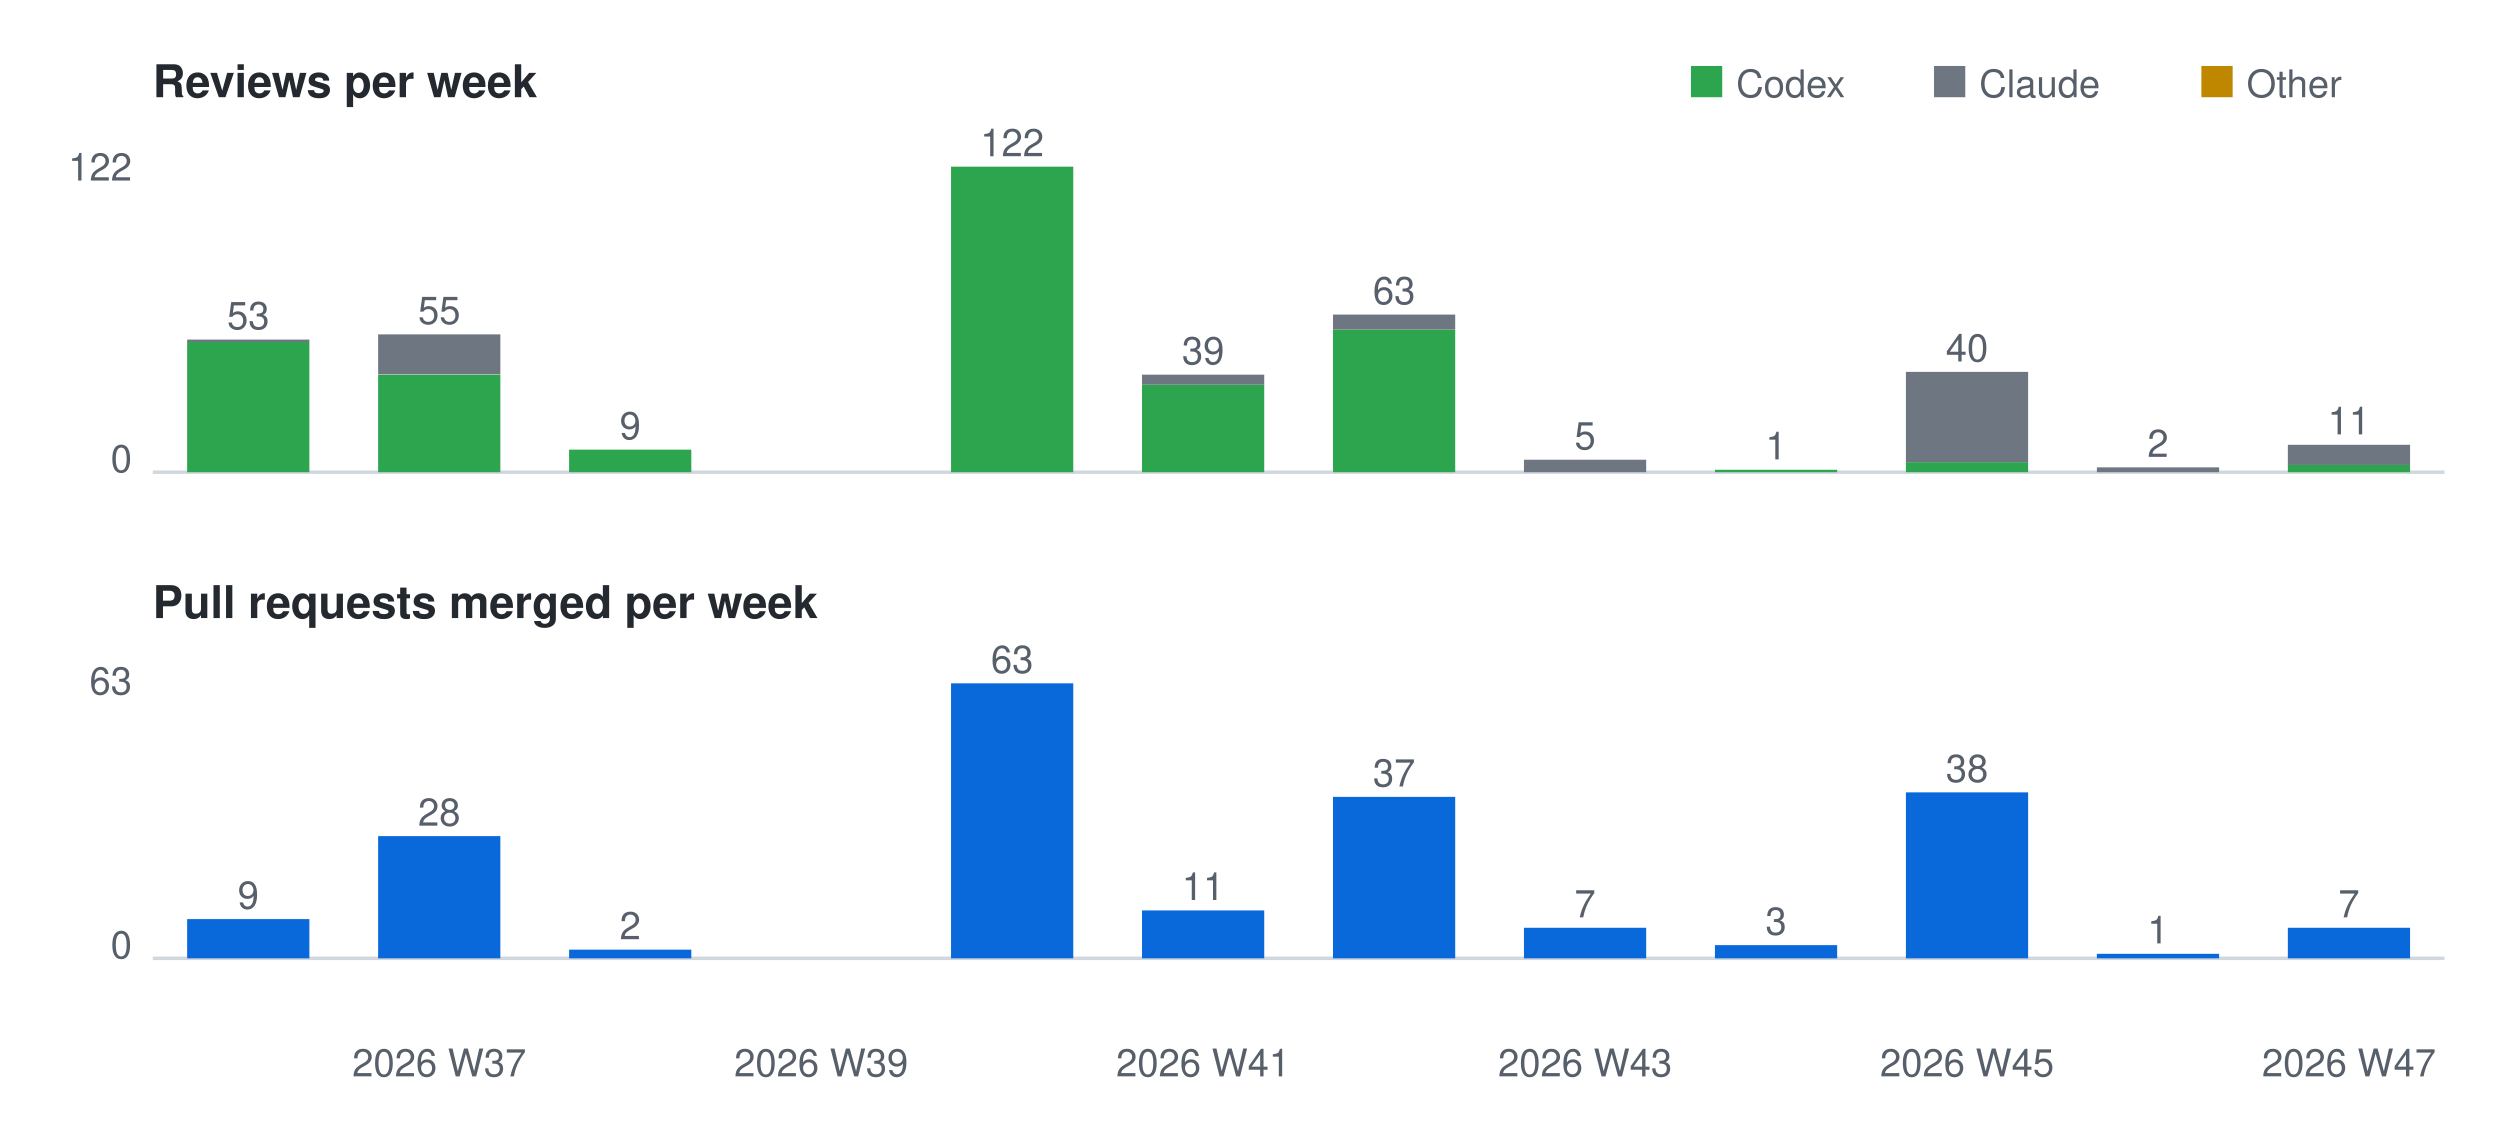
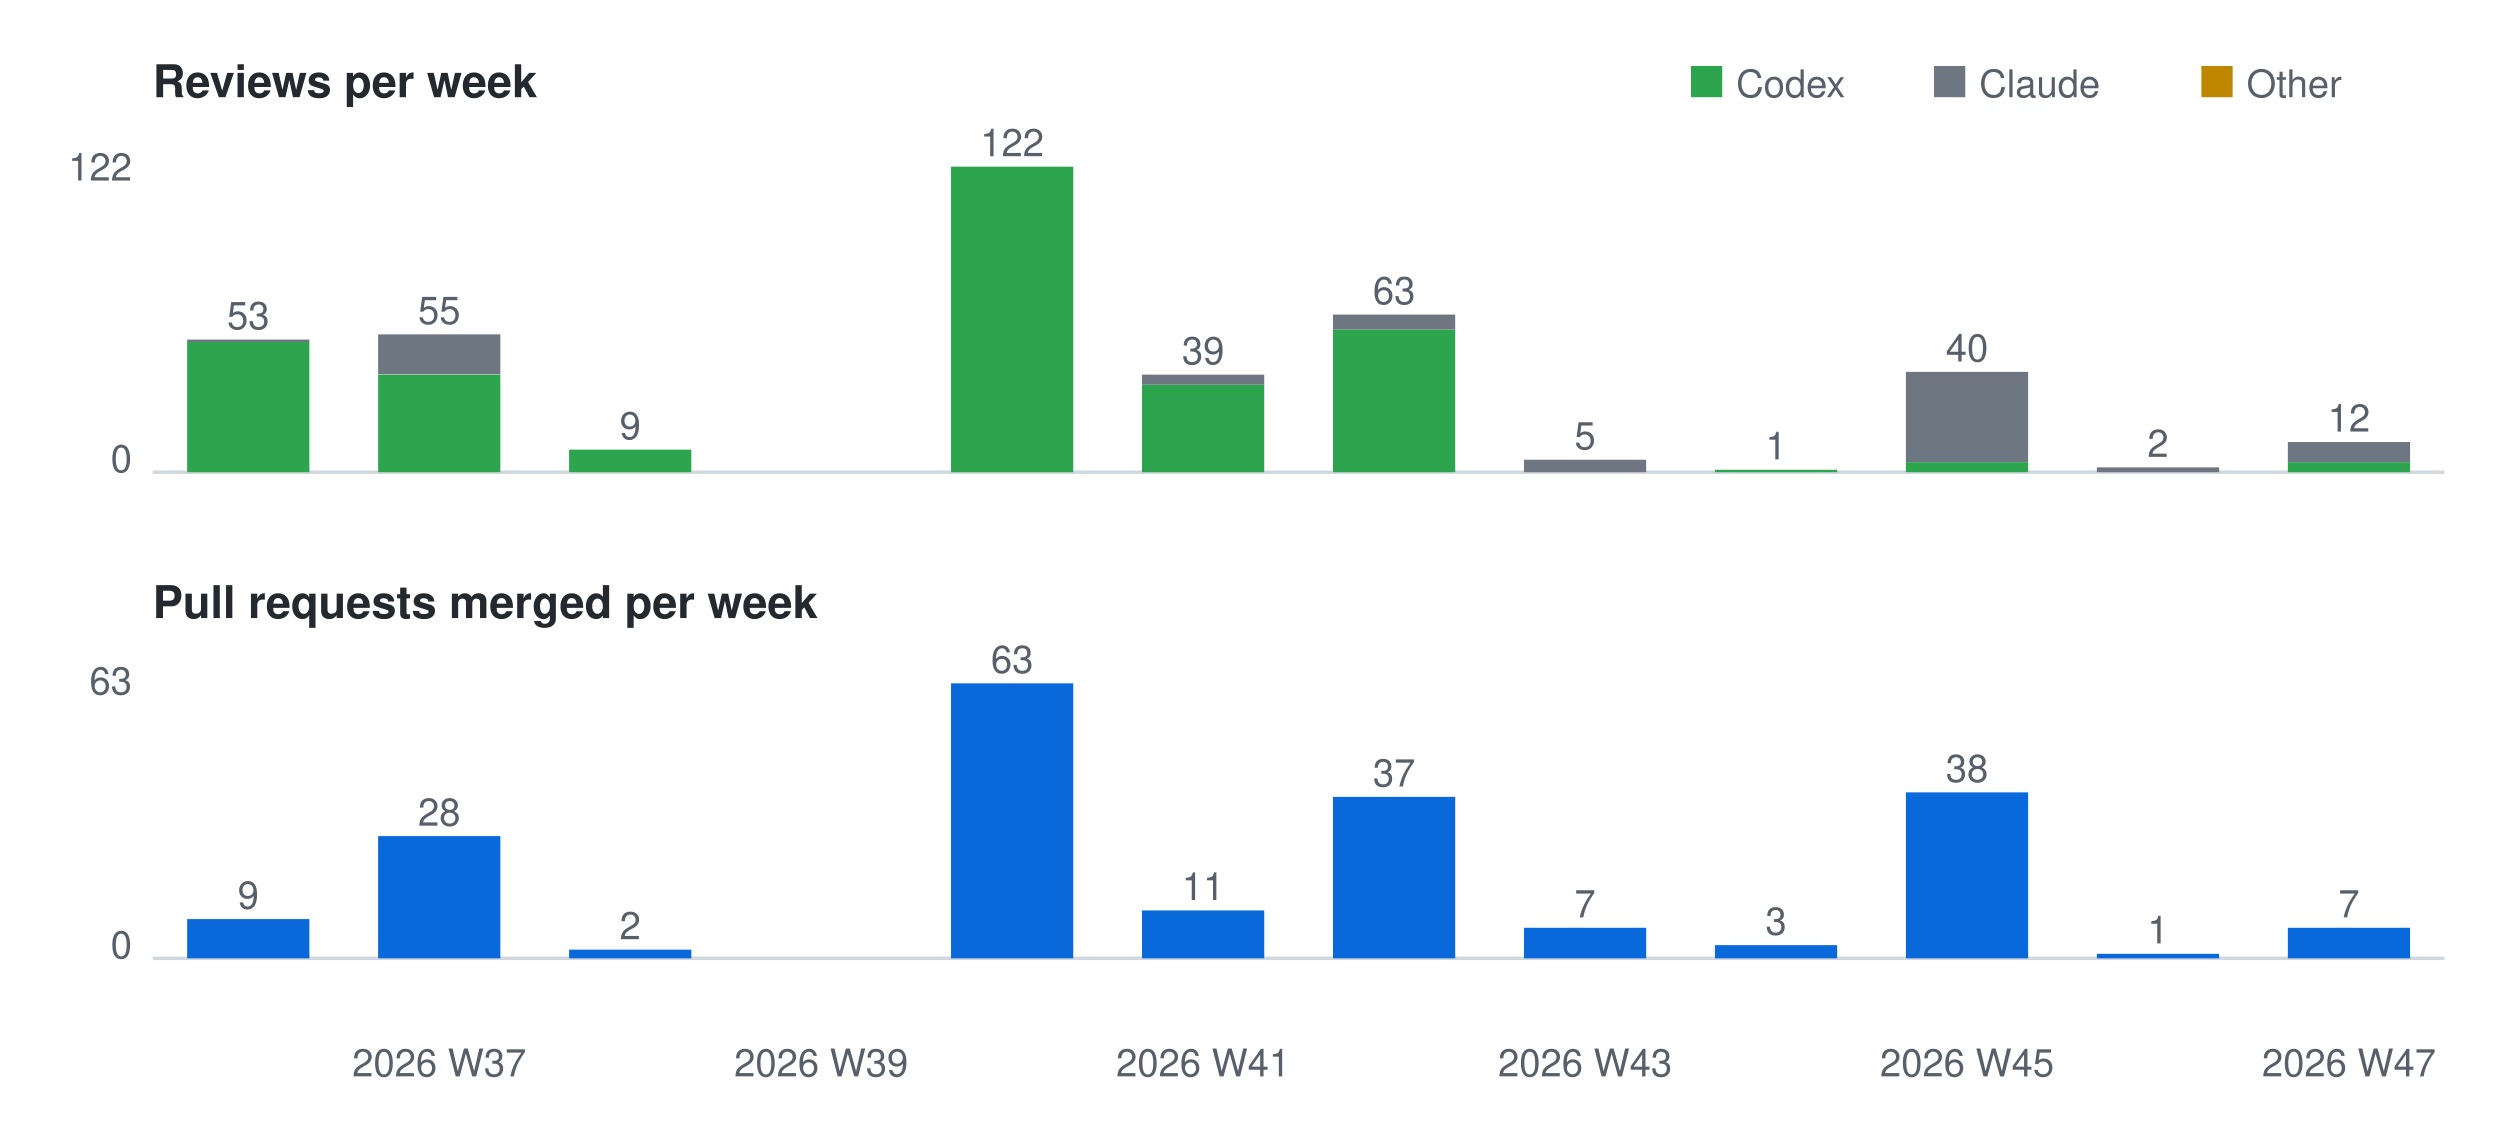
<svg xmlns="http://www.w3.org/2000/svg" width="720" height="330" viewBox="0 0 720 330" role="img" aria-label="Weekly reviews and merged pull requests">
  <style>text{font:11px -apple-system,Segoe UI,Helvetica,Arial,sans-serif;fill:#57606a}.t{font-size:13px;font-weight:600;fill:#24292f}.g{stroke:#d0d7de}.c{fill:#2da44e}.l{fill:#6e7781}.o{fill:#bf8700}.m{fill:#0969da}@media (prefers-color-scheme:dark){text{fill:#8b949e}.t{fill:#e6edf3}.g{stroke:#30363d}.c{fill:#3fb950}.l{fill:#8b949e}.o{fill:#d29922}.m{fill:#58a6ff}}</style>
  <text class="t" x="44" y="28">Reviews per week</text>
  <line class="g" x1="44" y1="136" x2="704" y2="136" />
  <text x="38" y="52" text-anchor="end">122</text>
  <text x="38" y="136" text-anchor="end">0</text>
  <rect class="c" x="53.9" y="98.5" width="35.2" height="37.5" />
  <rect class="l" x="53.9" y="97.8" width="35.2" height="0.7" />
  <text x="71.5" y="94.8" text-anchor="middle">53</text>
  <rect class="c" x="108.9" y="107.9" width="35.2" height="28.1" />
  <rect class="l" x="108.9" y="96.3" width="35.2" height="11.5" />
  <text x="126.5" y="93.3" text-anchor="middle">55</text>
  <rect class="c" x="163.9" y="129.5" width="35.2" height="6.5" />
  <text x="181.5" y="126.5" text-anchor="middle">9</text>
  <rect class="c" x="273.9" y="48.0" width="35.2" height="88.0" />
  <text x="291.5" y="45.0" text-anchor="middle">122</text>
  <rect class="c" x="328.9" y="110.8" width="35.2" height="25.2" />
  <rect class="l" x="328.9" y="107.9" width="35.2" height="2.9" />
  <text x="346.5" y="104.9" text-anchor="middle">39</text>
  <rect class="c" x="383.9" y="94.9" width="35.2" height="41.1" />
  <rect class="l" x="383.9" y="90.6" width="35.2" height="4.3" />
  <text x="401.5" y="87.6" text-anchor="middle">63</text>
  <rect class="l" x="438.9" y="132.4" width="35.2" height="3.6" />
  <text x="456.5" y="129.4" text-anchor="middle">5</text>
  <rect class="c" x="493.9" y="135.3" width="35.2" height="0.7" />
  <text x="511.5" y="132.3" text-anchor="middle">1</text>
  <rect class="c" x="548.9" y="133.1" width="35.2" height="2.9" />
  <rect class="l" x="548.9" y="107.1" width="35.2" height="26.0" />
  <text x="566.5" y="104.1" text-anchor="middle">40</text>
  <rect class="l" x="603.9" y="134.6" width="35.2" height="1.4" />
  <text x="621.5" y="131.6" text-anchor="middle">2</text>
-   <rect class="c" x="658.9" y="133.8" width="35.2" height="2.2" />
-   <rect class="l" x="658.9" y="128.1" width="35.2" height="5.8" />
-   <text x="676.5" y="125.1" text-anchor="middle">11</text>
+   <rect class="c" x="658.9" y="133.1" width="35.2" height="2.9" />
+   <rect class="l" x="658.9" y="127.3" width="35.2" height="5.8" />
+   <text x="676.5" y="124.3" text-anchor="middle">12</text>
  <rect class="o" x="634" y="19" width="9" height="9" />
  <text x="647" y="28">Other</text>
  <rect class="l" x="557" y="19" width="9" height="9" />
  <text x="570" y="28">Claude</text>
  <rect class="c" x="487" y="19" width="9" height="9" />
  <text x="500" y="28">Codex</text>
  <text class="t" x="44" y="178">Pull requests merged per week</text>
  <line class="g" x1="44" y1="276" x2="704" y2="276" />
  <text x="38" y="200" text-anchor="end">63</text>
  <text x="38" y="276" text-anchor="end">0</text>
  <rect class="m" x="53.9" y="264.7" width="35.2" height="11.3" />
  <text x="71.5" y="261.7" text-anchor="middle">9</text>
  <rect class="m" x="108.9" y="240.8" width="35.2" height="35.2" />
  <text x="126.5" y="237.8" text-anchor="middle">28</text>
  <rect class="m" x="163.9" y="273.5" width="35.2" height="2.5" />
  <text x="181.5" y="270.5" text-anchor="middle">2</text>
  <rect class="m" x="273.9" y="196.8" width="35.2" height="79.2" />
  <text x="291.5" y="193.8" text-anchor="middle">63</text>
  <rect class="m" x="328.9" y="262.2" width="35.2" height="13.8" />
  <text x="346.5" y="259.2" text-anchor="middle">11</text>
  <rect class="m" x="383.9" y="229.5" width="35.2" height="46.5" />
  <text x="401.5" y="226.5" text-anchor="middle">37</text>
  <rect class="m" x="438.9" y="267.2" width="35.2" height="8.8" />
  <text x="456.5" y="264.2" text-anchor="middle">7</text>
  <rect class="m" x="493.9" y="272.2" width="35.2" height="3.8" />
  <text x="511.5" y="269.2" text-anchor="middle">3</text>
  <rect class="m" x="548.9" y="228.2" width="35.2" height="47.8" />
  <text x="566.5" y="225.2" text-anchor="middle">38</text>
  <rect class="m" x="603.9" y="274.7" width="35.2" height="1.3" />
  <text x="621.5" y="271.7" text-anchor="middle">1</text>
  <rect class="m" x="658.9" y="267.2" width="35.2" height="8.8" />
  <text x="676.5" y="264.2" text-anchor="middle">7</text>
  <text x="126.5" y="310" text-anchor="middle">2026 W37</text>
  <text x="236.5" y="310" text-anchor="middle">2026 W39</text>
  <text x="346.5" y="310" text-anchor="middle">2026 W41</text>
  <text x="456.5" y="310" text-anchor="middle">2026 W43</text>
  <text x="566.5" y="310" text-anchor="middle">2026 W45</text>
  <text x="676.5" y="310" text-anchor="middle">2026 W47</text>
</svg>
